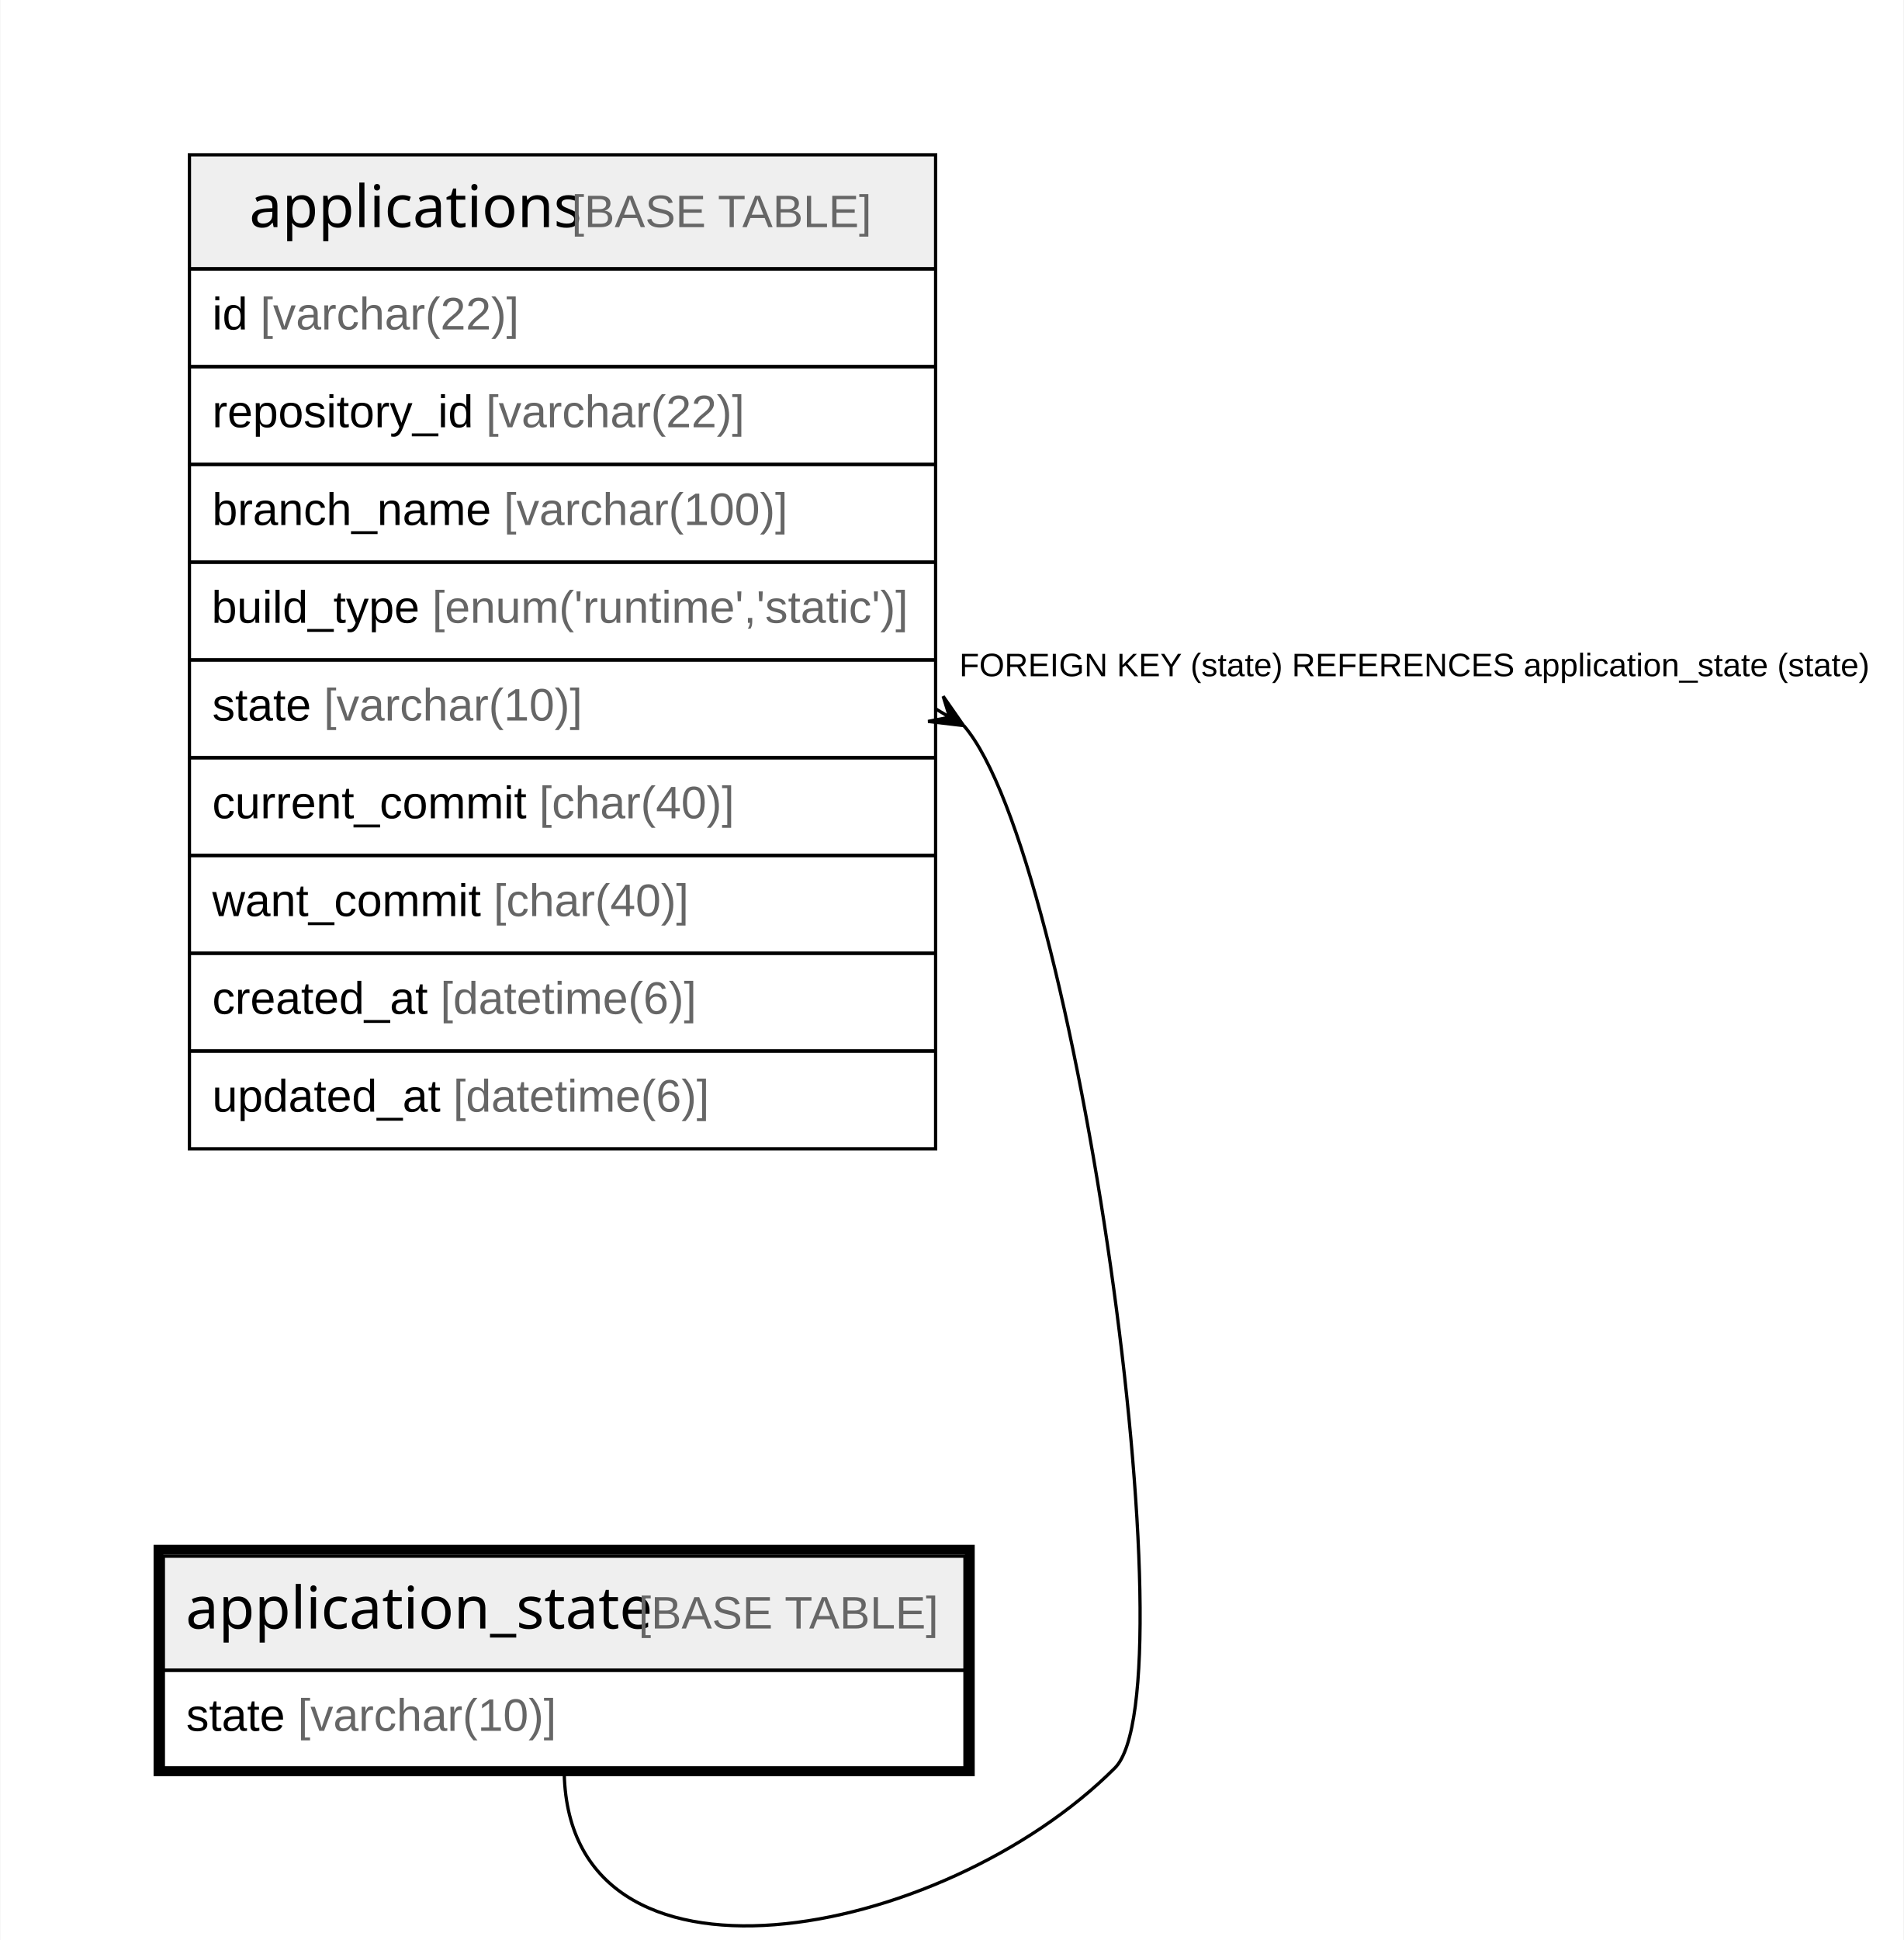
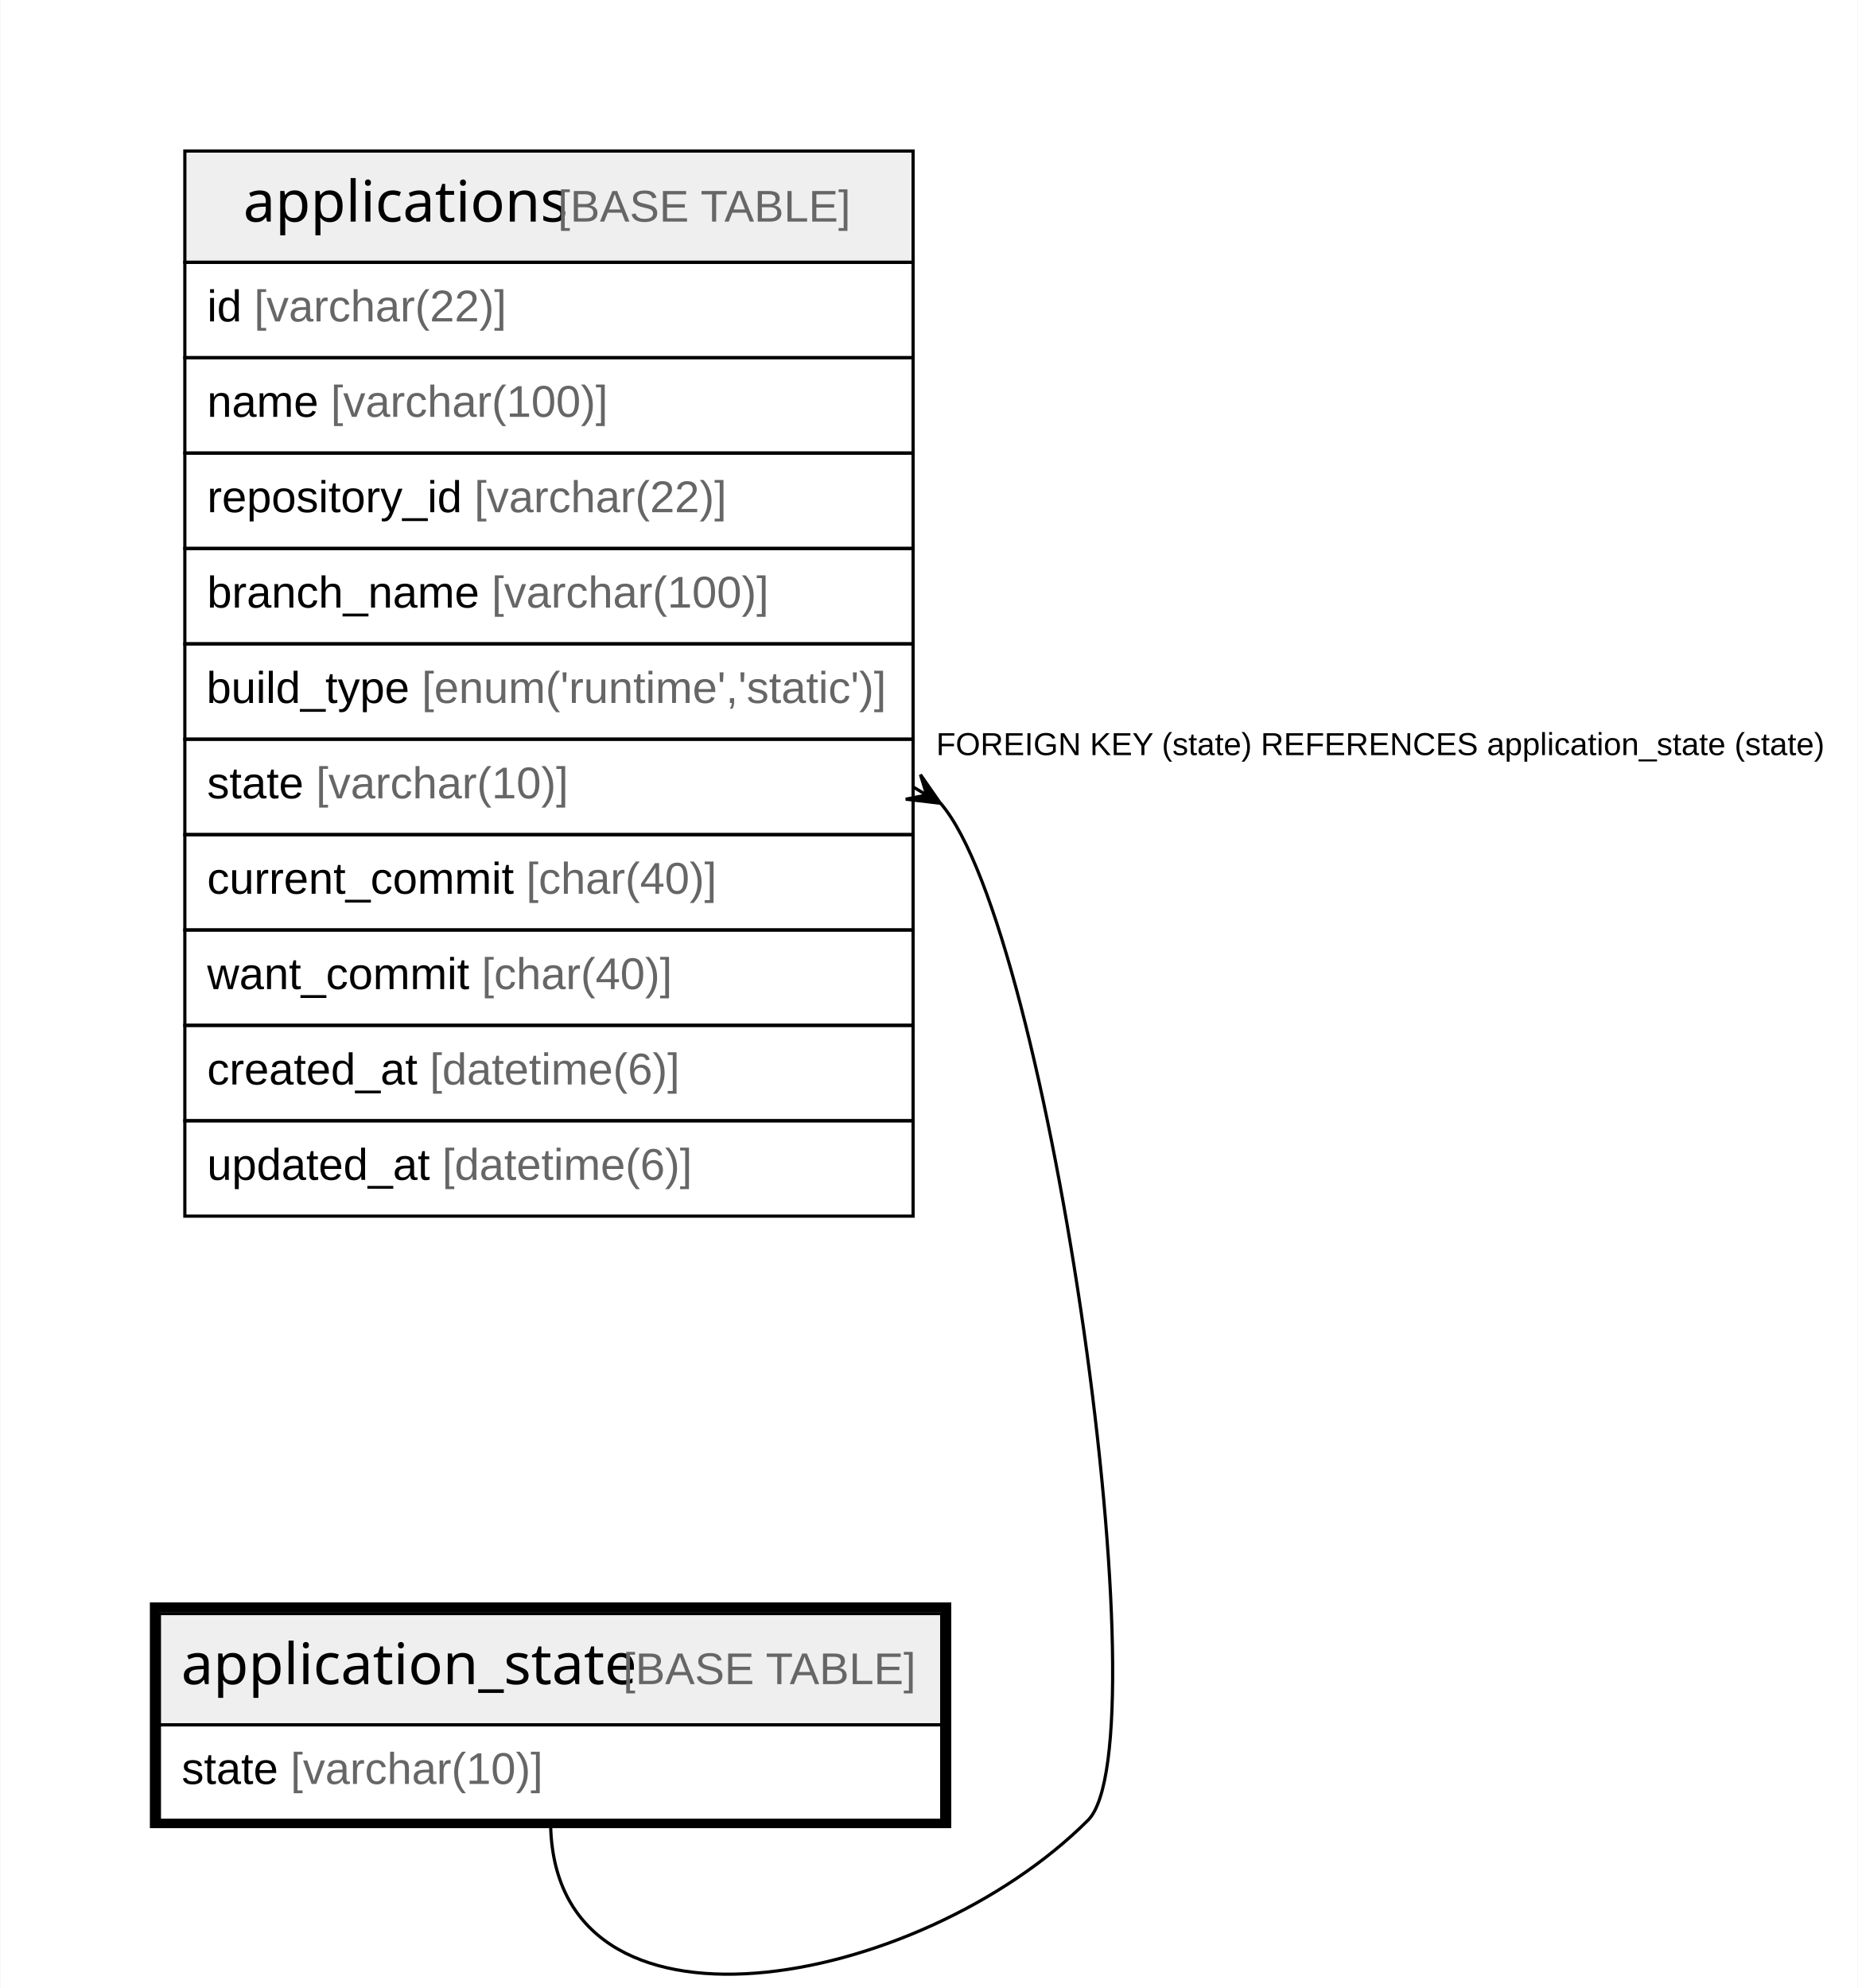
- <svg xmlns="http://www.w3.org/2000/svg" width="584pt" height="595pt" viewBox="0.00 0.00 584.00 595.27">
-   <g id="graph0" class="graph" transform="scale(1 1) rotate(0) translate(4 591.271)">
-     <polygon fill="#ffffff" stroke="transparent" points="-4,4 -4,-591.271 580,-591.271 580,4 -4,4" />
+ <svg xmlns="http://www.w3.org/2000/svg" width="584pt" height="625pt" viewBox="0.00 0.00 584.00 625.27">
+   <g id="graph0" class="graph" transform="scale(1 1) rotate(0) translate(4 621.271)">
+     <polygon fill="#ffffff" stroke="transparent" points="-4,4 -4,-621.271 580,-621.271 580,4 -4,4" />
    <g id="node1" class="node">
      <polygon fill="#efefef" stroke="transparent" points="46,-78.771 46,-113.771 292,-113.771 292,-78.771 46,-78.771" />
      <polygon fill="none" stroke="#000000" points="46,-78.771 46,-113.771 292,-113.771 292,-78.771 46,-78.771" />
      <text text-anchor="start" x="52.851" y="-91.571" font-family="Arial Bold" font-size="18.00" fill="#000000">application_state</text>
      <text text-anchor="start" x="187.896" y="-91.571" font-family="Arial" font-size="14.00" fill="#000000"> </text>
      <text text-anchor="start" x="191.786" y="-91.571" font-family="Arial" font-size="14.00" fill="#666666">[BASE TABLE]</text>
      <polygon fill="none" stroke="#000000" points="46,-48.771 46,-78.771 292,-78.771 292,-48.771 46,-48.771" />
      <text text-anchor="start" x="53" y="-60.171" font-family="Arial" font-size="14.00" fill="#000000">state </text>
      <text text-anchor="start" x="87.237" y="-60.171" font-family="Arial" font-size="14.00" fill="#666666">[varchar(10)]</text>
      <polygon fill="none" stroke="#000000" stroke-width="3" points="44.5,-47.771 44.5,-115.771 293.5,-115.771 293.5,-47.771 44.5,-47.771" />
    </g>
    <g id="node2" class="node">
-       <polygon fill="#efefef" stroke="transparent" points="54,-508.771 54,-543.771 283,-543.771 283,-508.771 54,-508.771" />
-       <polygon fill="none" stroke="#000000" points="54,-508.771 54,-543.771 283,-543.771 283,-508.771 54,-508.771" />
-       <text text-anchor="start" x="72.362" y="-521.571" font-family="Arial Bold" font-size="18.00" fill="#000000">applications</text>
-       <text text-anchor="start" x="167.384" y="-521.571" font-family="Arial" font-size="14.00" fill="#000000"> </text>
-       <text text-anchor="start" x="171.275" y="-521.571" font-family="Arial" font-size="14.00" fill="#666666">[BASE TABLE]</text>
+       <polygon fill="#efefef" stroke="transparent" points="54,-538.771 54,-573.771 283,-573.771 283,-538.771 54,-538.771" />
+       <polygon fill="none" stroke="#000000" points="54,-538.771 54,-573.771 283,-573.771 283,-538.771 54,-538.771" />
+       <text text-anchor="start" x="72.362" y="-551.571" font-family="Arial Bold" font-size="18.00" fill="#000000">applications</text>
+       <text text-anchor="start" x="167.384" y="-551.571" font-family="Arial" font-size="14.00" fill="#000000"> </text>
+       <text text-anchor="start" x="171.275" y="-551.571" font-family="Arial" font-size="14.00" fill="#666666">[BASE TABLE]</text>
+       <polygon fill="none" stroke="#000000" points="54,-508.771 54,-538.771 283,-538.771 283,-508.771 54,-508.771" />
+       <text text-anchor="start" x="61" y="-520.171" font-family="Arial" font-size="14.00" fill="#000000">id </text>
+       <text text-anchor="start" x="75.78" y="-520.171" font-family="Arial" font-size="14.00" fill="#666666">[varchar(22)]</text>
      <polygon fill="none" stroke="#000000" points="54,-478.771 54,-508.771 283,-508.771 283,-478.771 54,-478.771" />
-       <text text-anchor="start" x="61" y="-490.171" font-family="Arial" font-size="14.00" fill="#000000">id </text>
-       <text text-anchor="start" x="75.78" y="-490.171" font-family="Arial" font-size="14.00" fill="#666666">[varchar(22)]</text>
+       <text text-anchor="start" x="61" y="-490.171" font-family="Arial" font-size="14.00" fill="#000000">name </text>
+       <text text-anchor="start" x="99.899" y="-490.171" font-family="Arial" font-size="14.00" fill="#666666">[varchar(100)]</text>
      <polygon fill="none" stroke="#000000" points="54,-448.771 54,-478.771 283,-478.771 283,-448.771 54,-448.771" />
      <text text-anchor="start" x="61" y="-460.171" font-family="Arial" font-size="14.00" fill="#000000">repository_id </text>
      <text text-anchor="start" x="145.011" y="-460.171" font-family="Arial" font-size="14.00" fill="#666666">[varchar(22)]</text>
      <polygon fill="none" stroke="#000000" points="54,-418.771 54,-448.771 283,-448.771 283,-418.771 54,-418.771" />
      <text text-anchor="start" x="61" y="-430.171" font-family="Arial" font-size="14.00" fill="#000000">branch_name </text>
      <text text-anchor="start" x="150.473" y="-430.171" font-family="Arial" font-size="14.00" fill="#666666">[varchar(100)]</text>
      <polygon fill="none" stroke="#000000" points="54,-388.771 54,-418.771 283,-418.771 283,-388.771 54,-388.771" />
      <text text-anchor="start" x="60.801" y="-400.171" font-family="Arial" font-size="14.00" fill="#000000">build_type </text>
      <text text-anchor="start" x="128.491" y="-400.171" font-family="Arial" font-size="14.00" fill="#666666">[enum('runtime','static')]</text>
      <polygon fill="none" stroke="#000000" points="54,-358.771 54,-388.771 283,-388.771 283,-358.771 54,-358.771" />
      <text text-anchor="start" x="61" y="-370.171" font-family="Arial" font-size="14.00" fill="#000000">state </text>
      <text text-anchor="start" x="95.237" y="-370.171" font-family="Arial" font-size="14.00" fill="#666666">[varchar(10)]</text>
      <polygon fill="none" stroke="#000000" points="54,-328.771 54,-358.771 283,-358.771 283,-328.771 54,-328.771" />
      <text text-anchor="start" x="61" y="-340.171" font-family="Arial" font-size="14.00" fill="#000000">current_commit </text>
      <text text-anchor="start" x="161.334" y="-340.171" font-family="Arial" font-size="14.00" fill="#666666">[char(40)]</text>
      <polygon fill="none" stroke="#000000" points="54,-298.771 54,-328.771 283,-328.771 283,-298.771 54,-298.771" />
      <text text-anchor="start" x="61" y="-310.171" font-family="Arial" font-size="14.00" fill="#000000">want_commit </text>
      <text text-anchor="start" x="147.337" y="-310.171" font-family="Arial" font-size="14.00" fill="#666666">[char(40)]</text>
      <polygon fill="none" stroke="#000000" points="54,-268.771 54,-298.771 283,-298.771 283,-268.771 54,-268.771" />
      <text text-anchor="start" x="61" y="-280.171" font-family="Arial" font-size="14.00" fill="#000000">created_at </text>
      <text text-anchor="start" x="131.028" y="-280.171" font-family="Arial" font-size="14.00" fill="#666666">[datetime(6)]</text>
      <polygon fill="none" stroke="#000000" points="54,-238.771 54,-268.771 283,-268.771 283,-238.771 54,-238.771" />
      <text text-anchor="start" x="61" y="-250.171" font-family="Arial" font-size="14.00" fill="#000000">updated_at </text>
      <text text-anchor="start" x="134.933" y="-250.171" font-family="Arial" font-size="14.00" fill="#666666">[datetime(6)]</text>
    </g>
    <g id="edge1" class="edge">
      <path fill="none" stroke="#000000" d="M291.687,-368.567C326.114,-328.704 361.874,-72.645 338,-48.771 284.888,4.341 169,26.34 169,-48.771" />
      <polygon fill="#000000" stroke="#000000" points="291.579,-368.632 280.687,-369.911 287.289,-371.202 283,-373.771 283,-373.771 283,-373.771 287.289,-371.202 285.313,-377.631 291.579,-368.632 291.579,-368.632" />
      <text text-anchor="start" x="290.261" y="-383.771" font-family="Arial" font-size="10.00" fill="#000000">FOREIGN KEY (state) REFERENCES application_state (state)</text>
    </g>
  </g>
</svg>
